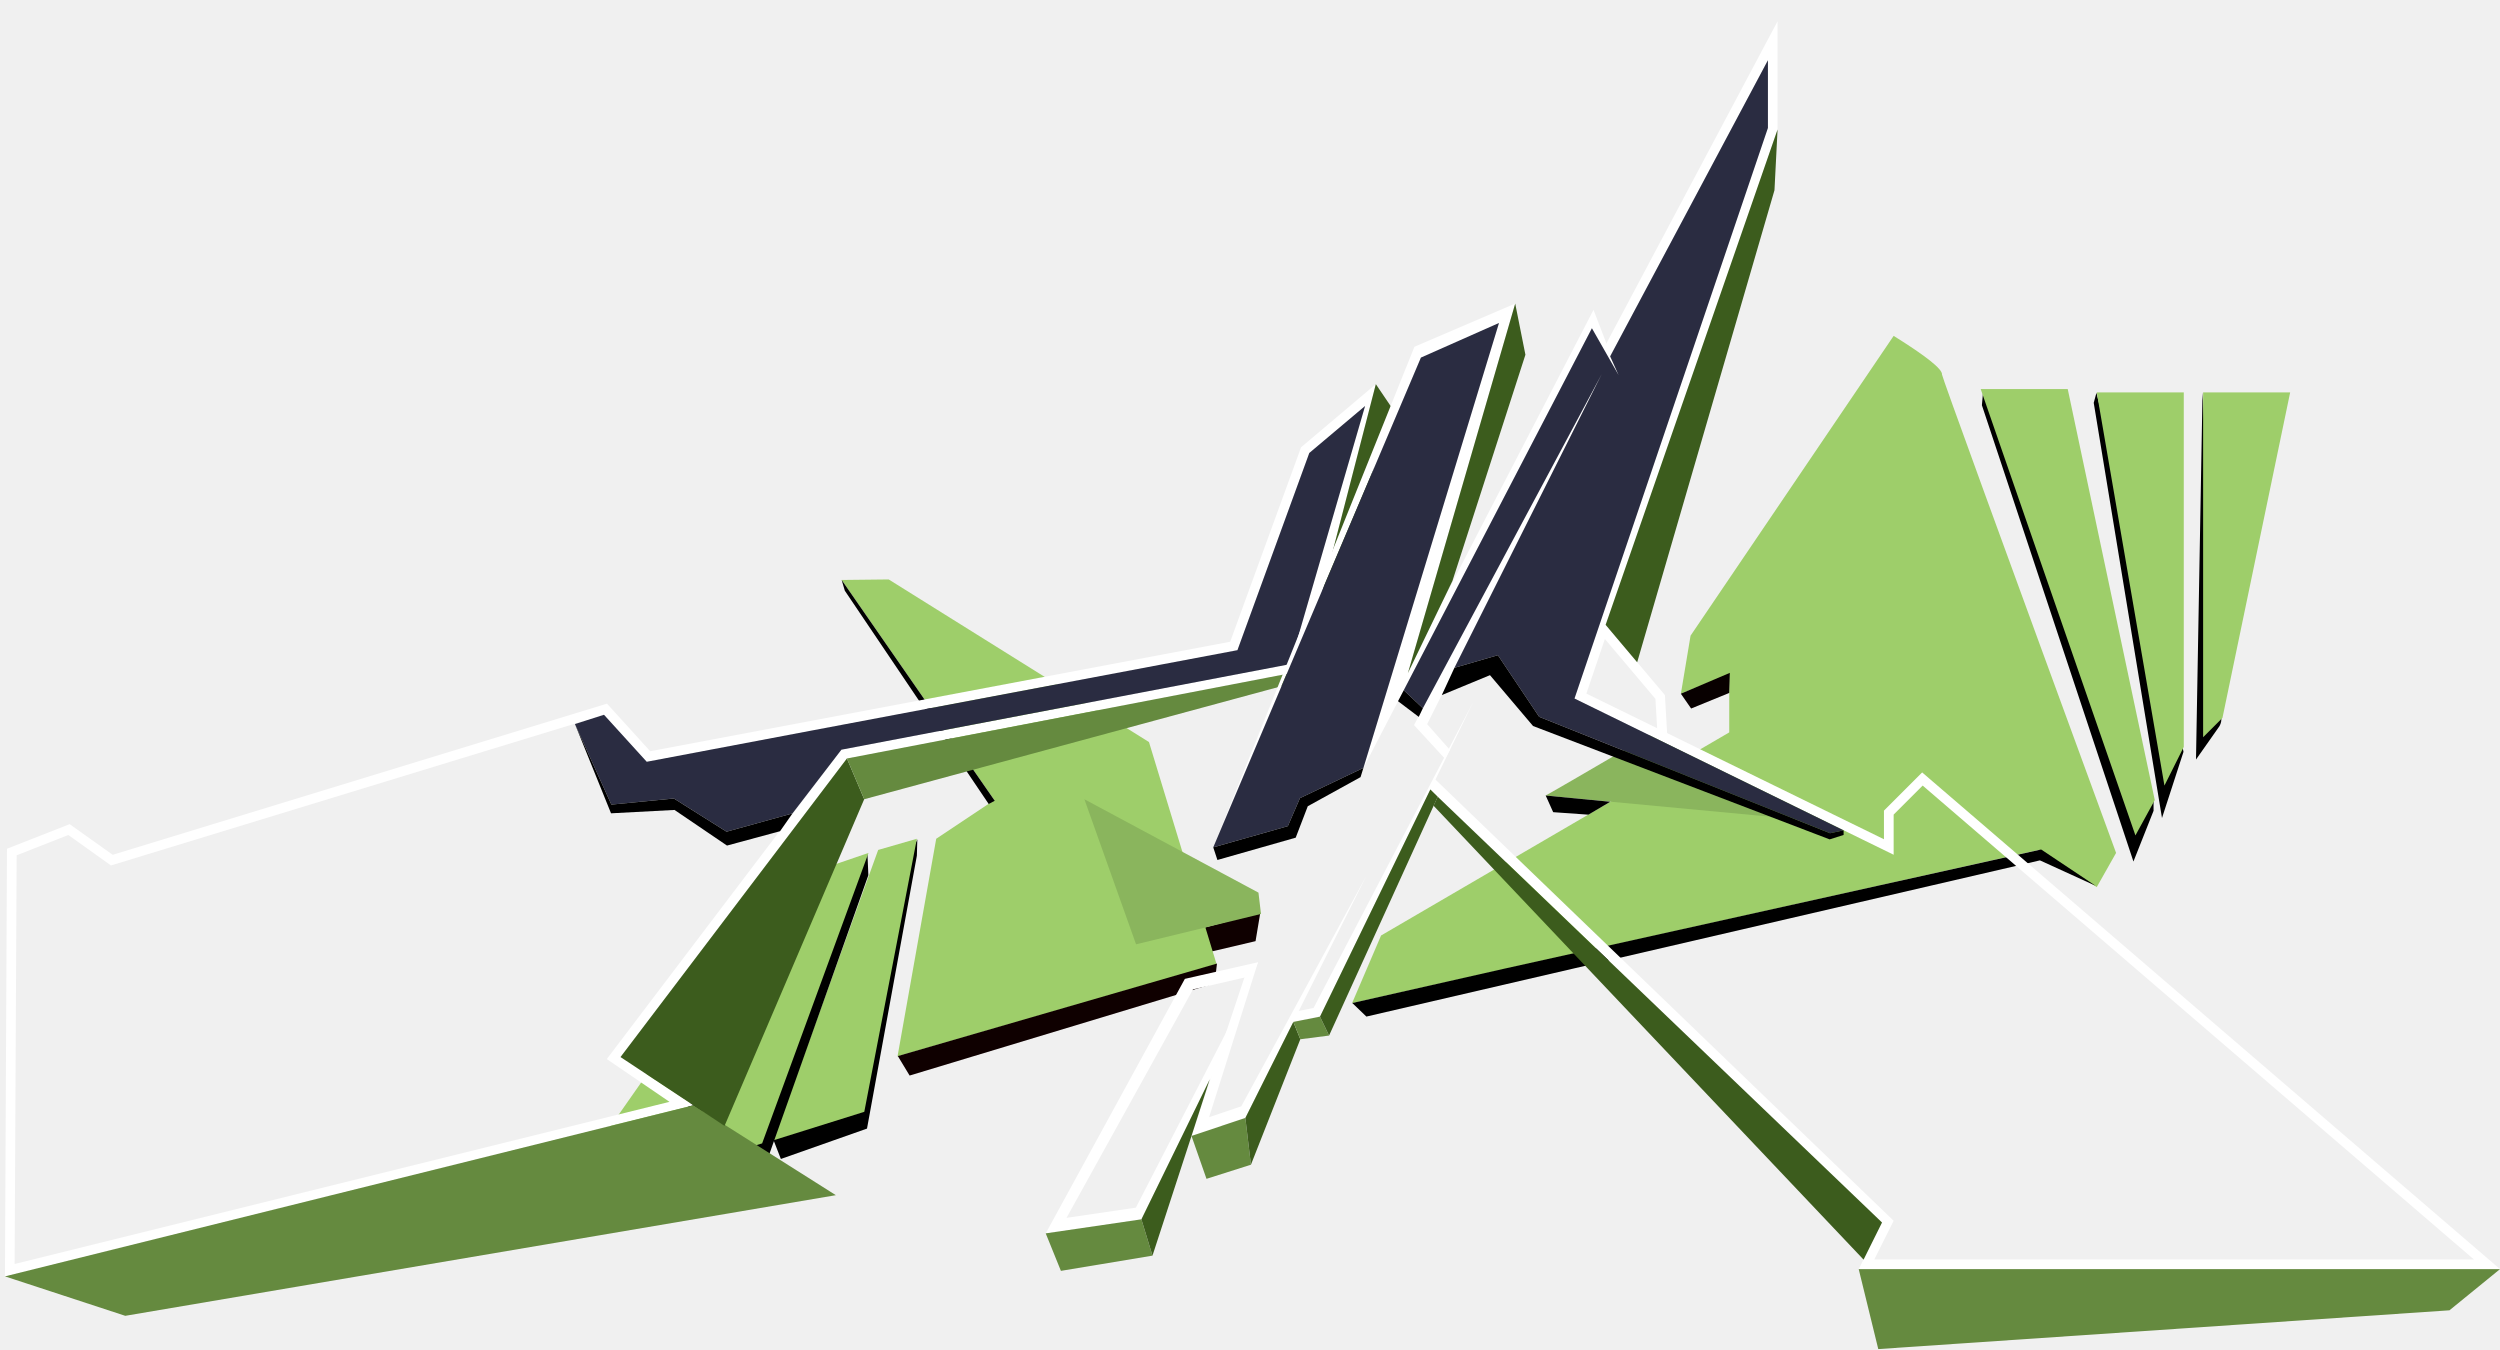
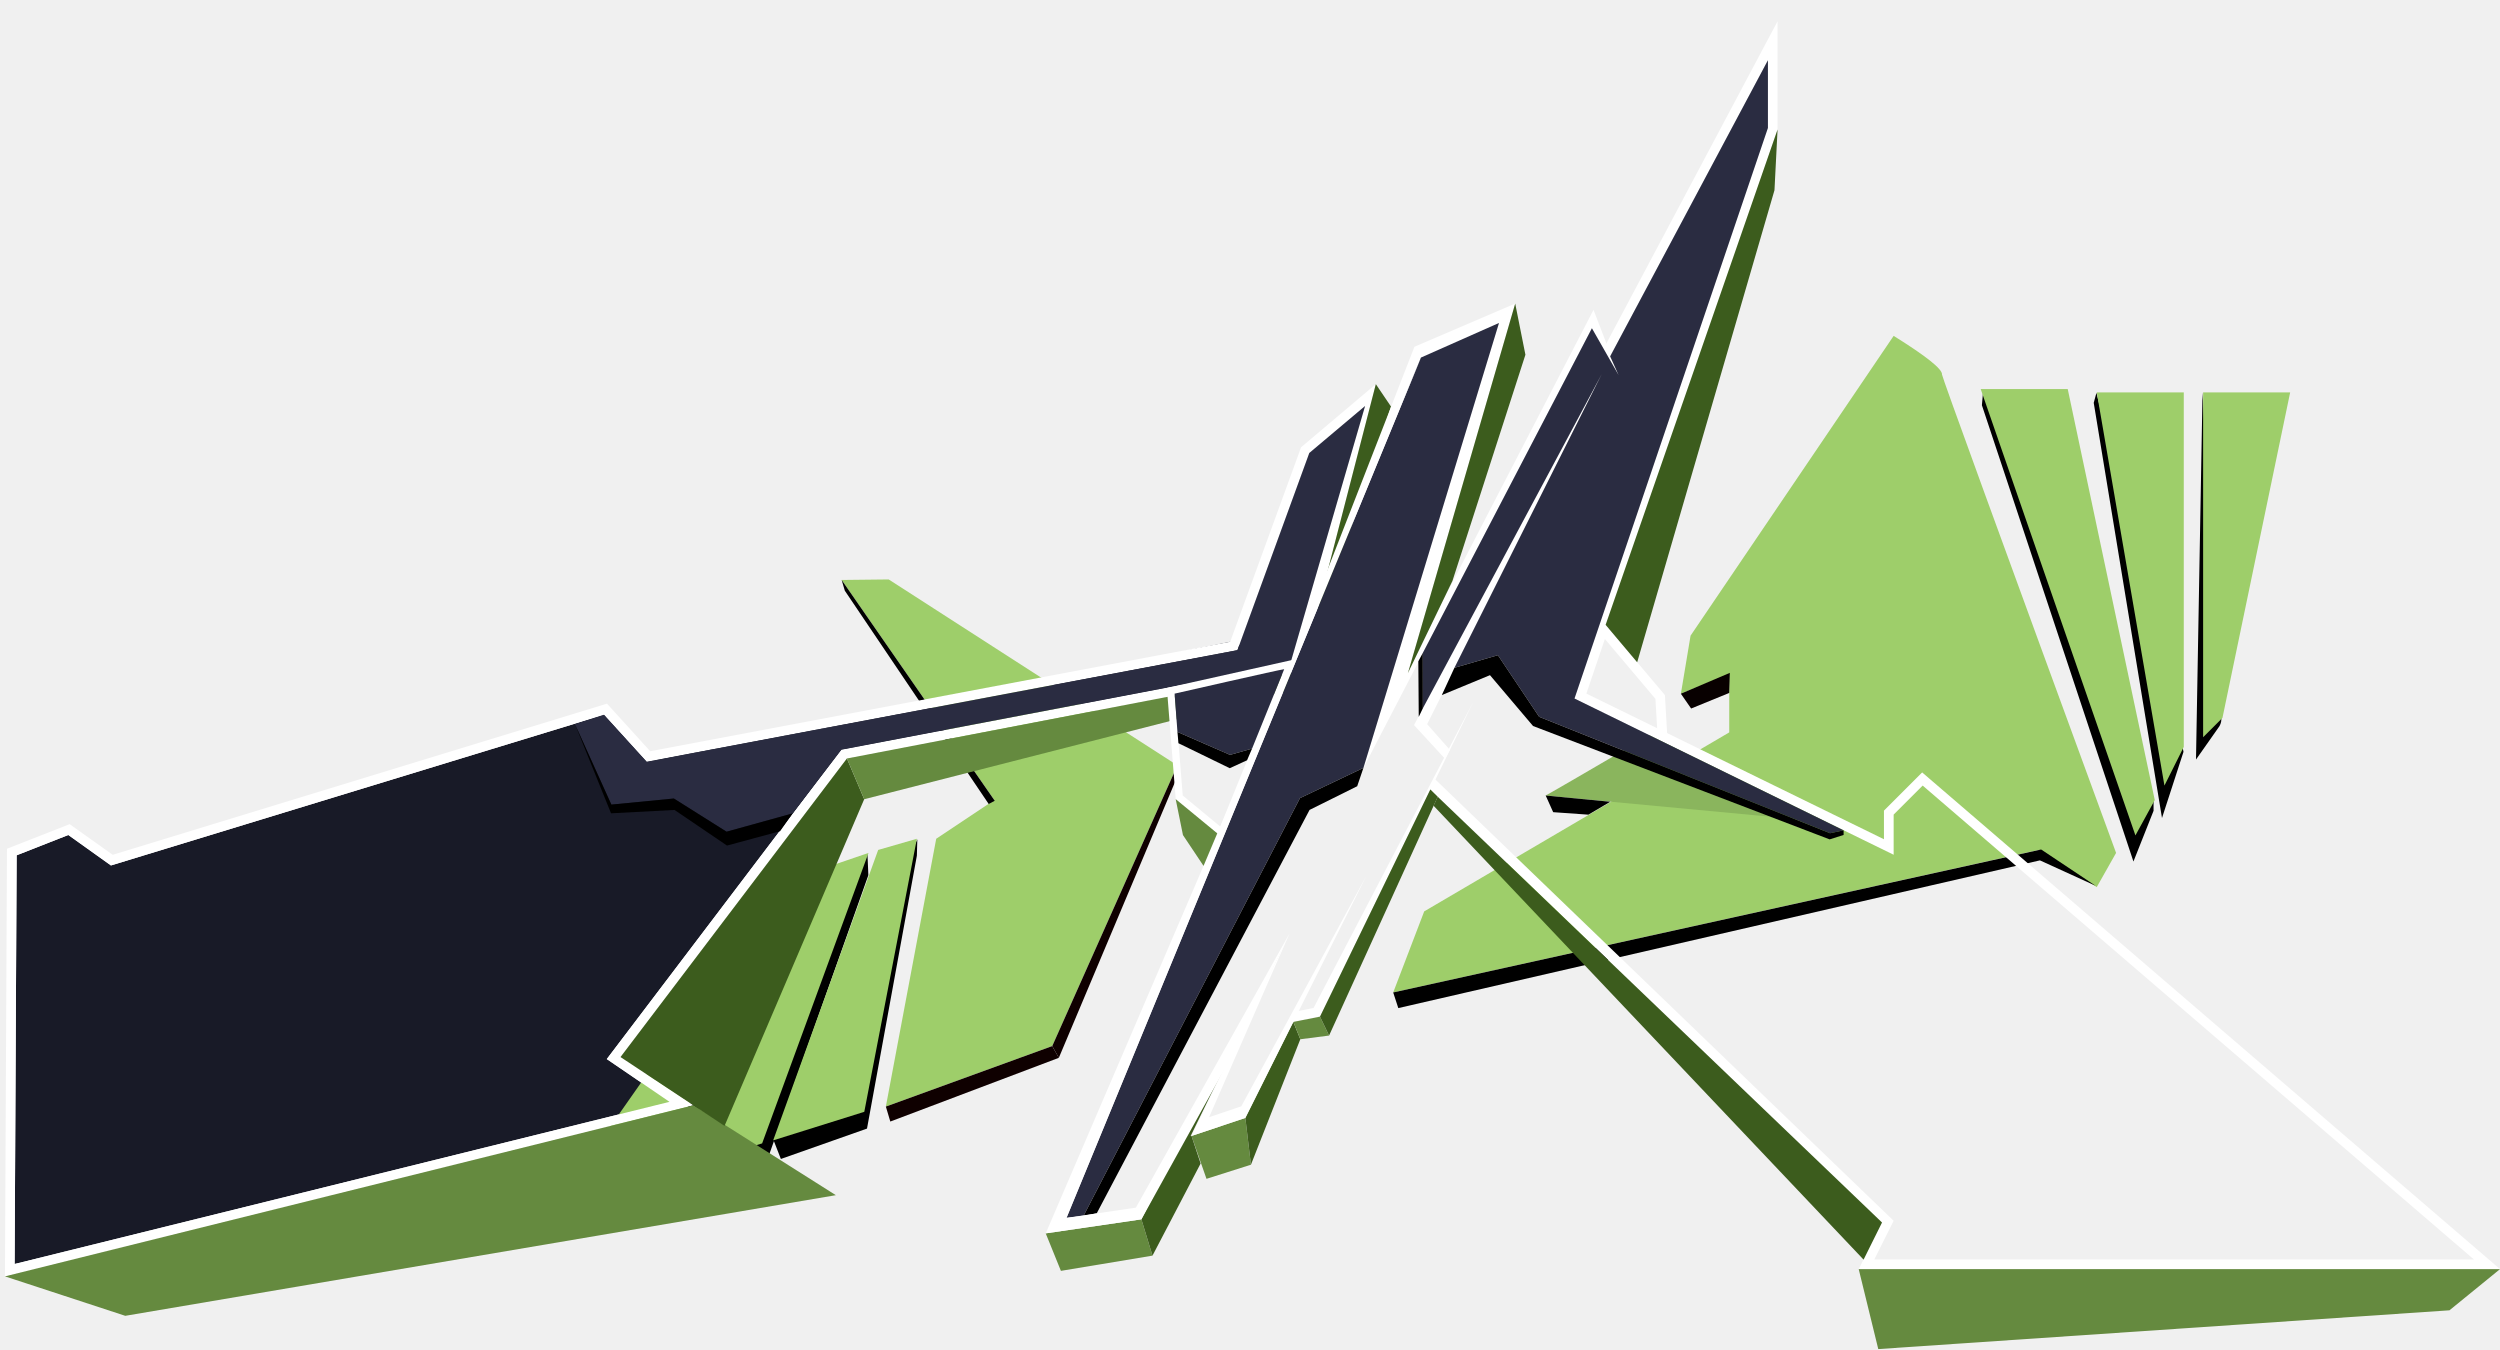
<svg xmlns="http://www.w3.org/2000/svg" style="isolation:isolate" viewBox="0 0 258.502 139.495" width="258.502pt" height="139.495pt" version="1.1" id="svg314">
  <defs id="defs195">
    <clipPath id="_clipPath_VL4lQNFTekCiBlrKs3lIcRmLPUe8LF3L">
      <rect width="257.7" height="131.15" id="rect192" x="0" y="0" />
    </clipPath>
  </defs>
  <g id="layer1" style="display:none" transform="translate(0.8019242,0.3488306)">
    <rect style="fill:#a0a0b1;fill-opacity:1;fill-rule:evenodd;stroke:none;stroke-width:0.775" id="rect421" width="258.503" height="140.241" x="-0.802" y="-0.349" />
+   </g>
+   <g id="layer10">
+     <path style="font-variation-settings:normal;opacity:1;vector-effect:none;fill:#181a27;fill-opacity:1;stroke:none;stroke-width:14.173;stroke-linecap:butt;stroke-linejoin:miter;stroke-miterlimit:4;stroke-dasharray:none;stroke-dashoffset:0;stroke-opacity:1;-inkscape-stroke:none;stop-color:#000000;stop-opacity:1" d="m 127.202,66.359 -60.33,12.41 -4.42,-4.86 -50.98,15.58 -4.41,-3.15 -5.34,2.1 -0.21,42.26 67.714,-16.767 -6.484,-4.423 24.26,-31.99 46.401,-8.846 z" id="path7377" />
  </g>
  <g clip-path="url(#_clipPath_VL4lQNFTekCiBlrKs3lIcRmLPUe8LF3L)" id="g312" transform="translate(0.8019242,0.3488306)">
    <clipPath id="_clipPath_2R05YMjZbD0UgsZZwA9G1NSyA91KCKEh">
      <rect x="0" y="0" width="257.7" height="131.15" fill="#ffffff" id="rect199" />
    </clipPath>
    <g clip-path="url(#_clipPath_2R05YMjZbD0UgsZZwA9G1NSyA91KCKEh)" id="g294">
      <g id="g292">
        <g id="g274">
          <g id="g272">
            <g id="g206" />
            <g id="g214" />
            <g id="g228" />
            <g id="g234" />
            <g id="g240" />
            <g id="g246" />
            <g id="g252" />
            <g id="g258" />
            <g id="g264" />
            <g id="g270" />
          </g>
        </g>
      </g>
    </g>
  </g>
-   <g id="layer4" style="display:inline" transform="translate(0.8019242,0.3488306)">
-     <path d="m 142.003,96.38 36,-21 v -6 l -5,2 1,-6 21,-31 q 5.083,3.167 5,4 -0.027,0.274 18,49.462 l -2,3.538 -6,-3.846 -71,15.846 z" fill="#9ece6a" id="path202" style="isolation:isolate" />
-     <path d="m 154.874,99.784 -15.848,3.58 1.458,1.402 69.644,-16.152 5.75,2.625 -5.625,-3.75 z" fill="#000000" id="path204" style="isolation:isolate" />
+   <g id="block4" style="display:inline" transform="translate(0.8019242,0.3488306)" ref="block1">
+     <path d="m 226.941,40.239 -0.675,37.949 2.425,-3.449 q 0.25,-0.437 0.187,-0.937 -0.062,-0.5 -1.937,-33.563 z" fill="#000000" id="path260" style="display:inline;isolation:isolate" />
+     <path d="M 227.003,40.227 V 75.88 l 2,-2 7,-33.653 z" fill="#9ece6a" id="path262" style="display:inline;isolation:isolate" />
+   </g>
+   <g id="block3" style="display:inline" transform="translate(0.8019242,0.3488306)" ref="block2">
+     <path d="m 215.972,40.27 -0.281,1.032 7.059,42.932 2.222,-6.839 -0.188,-1.031 z" fill="#000000" id="path254" style="display:inline;isolation:isolate" />
+     <path d="m 216.003,40.227 7,40.653 2,-4 V 40.227 Z" fill="#9ece6a" id="path256" style="display:inline;isolation:isolate" />
+   </g>
+   <g id="block2" style="display:inline" transform="translate(0.8019242,0.3488306)" ref="block3">
+     <path d="m 204.253,40.114 -0.125,1.438 q 15.505,46.697 15.669,47.182 l 2.081,-5.245 v -1.375 z" fill="#000000" id="path248" style="display:inline;isolation:isolate" />
+     <path d="m 204.003,39.88 16,46.154 2,-3.654 -9,-42.5 z" fill="#9ece6a" id="path250" style="display:inline;isolation:isolate" />
+   </g>
+   <g id="block1" style="display:inline" transform="translate(0.8019242,0.3488306)" ref="block4">
+     <path d="M 146.462,93.889 178.003,75.38 v -6 l -5,2 1,-6 21,-31 c 3.389,2.111 5.055,3.445 5,4 -0.018,0.183 5.982,16.67 18,49.462 l -2,3.538 -6,-3.846 -66.747,14.739 z" fill="#9ece6a" id="path202" style="isolation:isolate" />
+     <path d="m 143.256,102.273 0.527,1.616 66.345,-15.275 5.75,2.625 -5.625,-3.75 c -22.331,4.933 -66.997,14.784 -66.997,14.784 z" fill="#000000" id="path204" style="isolation:isolate" />
    <path d="m 169.825,75.638 q -10.737,6.278 -10.831,6.278 0.153,0.014 0.305,0.029 c 19.312,1.818 28.926,2.716 28.843,2.693 z" fill="#8ab55d" id="path266" style="isolation:isolate" />
    <path d="m 159.025,81.912 0.772,1.719 3.644,0.258 2.262,-1.336 z" fill="#000000" id="path288" style="isolation:isolate" />
    <path d="m 173,71.381 1.063,1.532 3.937,-1.61 0.063,-2.078 z" fill="#080000" id="path290" style="isolation:isolate" />
  </g>
-   <g id="layer2" style="display:inline" transform="translate(0.8019242,0.3488306)">
-     <path d="m 204.253,40.114 -0.125,1.438 q 15.505,46.697 15.669,47.182 l 2.081,-5.245 v -1.375 z" fill="#000000" id="path248" style="display:inline;isolation:isolate" />
-     <path d="m 204.003,39.88 16,46.154 2,-3.654 -9,-42.5 z" fill="#9ece6a" id="path250" style="display:inline;isolation:isolate" />
+   <g id="block8" style="display:inline" transform="translate(0.8019242,0.3488306)" ref="block5">
+     <path d="m 56.55,124.505 3.078,1.734 7.75,-2.906 15.82,-31.078 -0.257,-2.297 z" fill="#000000" id="path230" style="display:inline;isolation:isolate" />
+     <path d="m 83.003,89.88 -16.5,31.539 -10,3 23.5,-33.539 z" fill="#9ece6a" id="path232" style="display:inline;isolation:isolate" />
  </g>
-   <g id="layer3" style="display:inline" transform="translate(0.8019242,0.3488306)">
-     <path d="m 215.972,40.27 -0.281,1.032 7.059,42.932 2.222,-6.839 -0.188,-1.031 z" fill="#000000" id="path254" style="display:inline;isolation:isolate" />
-     <path d="m 216.003,40.227 7,40.653 2,-4 V 40.227 Z" fill="#9ece6a" id="path256" style="display:inline;isolation:isolate" />
+   <g id="block7" style="display:inline" transform="translate(0.8019242,0.3488306)" ref="block6">
+     <path d="m 68.081,120.848 1.36,2.016 9.046,-3.141 0.808,-2.276 9.692,-27.302 -0.093,-2.203 z" fill="#000000" id="path242" style="display:inline;isolation:isolate" />
+     <path d="m 89.003,87.842 -11,30.038 -10,3 16.32,-31.438 z" fill="#9ece6a" id="path244" style="display:inline;isolation:isolate" />
  </g>
-   <g id="layer5" style="display:inline" transform="translate(0.8019242,0.3488306)">
-     <path d="m 226.941,40.239 -0.675,37.949 2.425,-3.449 q 0.25,-0.437 0.187,-0.937 -0.062,-0.5 -1.937,-33.563 z" fill="#000000" id="path260" style="display:inline;isolation:isolate" />
-     <path d="M 227.003,40.227 V 75.88 l 2,-2 7,-33.653 z" fill="#9ece6a" id="path262" style="display:inline;isolation:isolate" />
-   </g>
-   <g id="layer6" style="display:inline" transform="translate(0.8019242,0.3488306)">
-     <path d="m 129.516,94.014 -0.493,2.953 -4.763,1.121 -0.51,-2.527 z" fill="#0f0000" id="path216" style="isolation:isolate" />
-     <path d="M 91.09,59.565 118.003,76.38 l 7,23 -33,9.5 4,-22.5 6,-4 -15.779,-22.76 z" fill="#9ece6a" id="path218" style="isolation:isolate" />
-     <path d="m 92.034,108.848 1.219,2.016 31.546,-9.541 0.234,-2.04 z" fill="#0f0000" id="path222" style="isolation:isolate" />
-     <path d="M 86.224,59.62 102.054,82.45 101.432,82.788 86.553,60.731 Z" fill="#000000" id="path224" style="isolation:isolate" />
-     <path d="m 116.667,97.294 12.919,-3.139 -0.262,-2.205 -18,-9.656 z" fill="#8ab55d" id="path268" style="isolation:isolate" />
-   </g>
-   <g id="layer10" style="display:inline" transform="translate(0.8019242,0.3488306)">
+   <g id="block6" style="display:inline" transform="translate(0.8019242,0.3488306)" ref="block7">
    <path d="m 79.191,117.567 0.75,1.922 8.906,-3.141 5.156,-28.218 0.047,-1.688 z" fill="#000000" id="path236" style="display:inline;isolation:isolate" />
    <path d="m 94.003,86.38 -5.437,28.234 -9.422,2.953 10.859,-30.033 z" fill="#9ece6a" id="path238" style="display:inline;isolation:isolate" />
  </g>
-   <g id="layer11" style="display:inline" transform="translate(0.8019242,0.3488306)">
-     <path d="m 68.081,120.848 1.36,2.016 9.046,-3.141 0.808,-2.276 9.692,-27.302 -0.093,-2.203 z" fill="#000000" id="path242" style="display:inline;isolation:isolate" />
-     <path d="m 89.003,87.842 -11,30.038 -10,3 16.32,-31.438 z" fill="#9ece6a" id="path244" style="display:inline;isolation:isolate" />
+   <g id="block5" style="display:inline" transform="translate(0.8019242,0.3488306)" ref="block8">
+     <path d="M 91.09,59.565 120.939,78.789 108,107.817 90.796,114.072 96.003,86.38 l 6,-4 -15.779,-22.76 z" fill="#9ece6a" id="path218" style="isolation:isolate" />
+     <path d="m 90.796,114.072 0.461,1.548 17.425,-6.588 -0.682,-1.215 z" fill="#0f0000" id="path222" style="isolation:isolate" />
+     <path d="M 86.224,59.62 102.054,82.45 101.432,82.788 86.553,60.731 Z" fill="#000000" id="path224" style="isolation:isolate" />
+     <path style="fill:#0f0000;fill-opacity:1;stroke:none;stroke-width:0.75px;stroke-linecap:butt;stroke-linejoin:miter;stroke-opacity:1" d="m 108,107.817 c 0,0 12.939,-29.028 12.939,-29.028 l 0.046,1.038 -12.303,29.205 z" id="path17874" />
  </g>
-   <g id="layer12" style="display:inline" transform="translate(0.8019242,0.3488306)">
-     <path d="m 56.55,124.505 3.078,1.734 7.75,-2.906 15.82,-31.078 -0.257,-2.297 z" fill="#000000" id="path230" style="display:inline;isolation:isolate" />
-     <path d="m 83.003,89.88 -16.5,31.539 -10,3 23.5,-33.539 z" fill="#9ece6a" id="path232" style="display:inline;isolation:isolate" />
-   </g>
-   <g id="layer7" style="display:inline" transform="translate(0.8019242,0.3488306)">
+   <g id="block9" style="display:inline" transform="translate(0.8019242,0.3488306)" ref="M_left">
    <path d="m 132.601,68.324 1.199,0.711 L 86.77,78.08 63.36,108.95 70.928,113.932 -0.29,131.63 -0.08,87.41 6.4,84.87 l 4.45,3.17 51.11,-15.63 4.47,4.92 59.97,-11.32 7.33,-20.11 7.73,-6.53 -7.659,29.665 -1.199,-0.711 L 140.35,41.63 134.58,46.49 127.15,66.88 66.07,78.42 61.65,73.56 10.67,89.14 6.26,85.99 0.92,88.09 0.71,130.35 68.424,113.583 61.94,109.16 86.2,77.17 Z" fill="#ffffff" id="path308" style="isolation:isolate" />
    <path style="display:inline;isolation:isolate;fill:#658a3f;fill-opacity:1;stroke:none;stroke-width:0.75px;stroke-linecap:butt;stroke-linejoin:miter;stroke-opacity:1" d="m -0.29,131.63 12.442,4.078 73.472,-12.474 -14.696,-9.302 z" id="path24700" />
    <path style="display:inline;isolation:isolate;fill:#3c5c1d;fill-opacity:1;stroke:none;stroke-width:0.75px;stroke-linecap:butt;stroke-linejoin:miter;stroke-opacity:0.971" d="M 74.117,116.071 88.557,82.293 86.77,78.08 63.36,108.95 Z" id="path25252" />
-     <path style="display:inline;isolation:isolate;fill:#658a3f;fill-opacity:1;stroke:none;stroke-width:0.75px;stroke-linecap:butt;stroke-linejoin:miter;stroke-opacity:1" d="m 88.557,82.293 46.551,-12.611 -1.308,-0.646 -47.031,9.045 z" id="path25254" />
-     <path style="display:inline;isolation:isolate;fill:#3c5c1d;fill-opacity:1;stroke:none;stroke-width:0.75px;stroke-linecap:butt;stroke-linejoin:miter;stroke-opacity:1" d="m 142.262,39.719 1.569,2.32 -7.92,27.992 -1.308,-0.646 z" id="path102660" transform="translate(-0.8019242,-0.3488306)" />
+     <path style="display:inline;isolation:isolate;fill:#658a3f;fill-opacity:1;stroke:none;stroke-width:0.75px;stroke-linecap:butt;stroke-linejoin:miter;stroke-opacity:1" d="m 88.557,82.293 44.897,-11.478 0.346,-1.779 -47.031,9.045 z" id="path25254" />
+     <path style="display:inline;isolation:isolate;fill:#3c5c1d;fill-opacity:1;stroke:none;stroke-width:0.75px;stroke-linecap:butt;stroke-linejoin:miter;stroke-opacity:1" d="m 142.262,39.719 1.569,2.32 -9.574,29.125 0.346,-1.779 z" id="path102660" transform="translate(-0.8019242,-0.3488306)" />
    <path style="fill:#2a2c41;fill-opacity:1;stroke:none;stroke-width:0.75px;stroke-linecap:butt;stroke-linejoin:miter;stroke-opacity:1" d="m 127.15,66.88 7.43,-20.39 5.77,-4.86 -7.749,26.694 -46.401,8.846 -5.06,6.59 -6.816,1.889 -5.449,-3.432 -6.461,0.629 L 58.647,74.518 61.65,73.56 l 4.42,4.86 17.016,-3.222 z" id="path14922" />
    <path style="fill:#000000;fill-opacity:1;stroke:none;stroke-width:0.75px;stroke-linecap:butt;stroke-linejoin:miter;stroke-opacity:1" d="m 58.647,74.518 3.766,8.329 6.461,-0.629 5.449,3.432 6.816,-1.889 -1.283,1.838 -5.486,1.485 -5.426,-3.684 -6.565,0.348 z" id="path16710" />
  </g>
-   <g id="layer8" style="display:inline" transform="translate(0.8019242,0.3488306)">
+   <g id="block10" style="display:inline" transform="translate(0.8019242,0.3488306)" ref="M_right">
    <path d="m 147.516,80.156 47.487,45.724 -2,4 h 62 l -57,-49 -3,3 v 4.154 l -33,-16.154 20,-59 v -7 L 165.688,36.5 165.25,35.25 183,1.85 V 13.04 L 163.23,71.37 194,86.43 v -2.96 l 3.95,-3.95 20.873,17.942 38.877,33.418 h -66.31 l 2.41,-4.82 -46.706,-44.779 z" fill="#ffffff" id="path208" style="isolation:isolate" />
    <path d="m 149.122,77.19 -2.356,-2.659 18.047,-36.187 -19.407,36.281 3.212,3.488 z" fill="#ffffff" id="path210" style="isolation:isolate" />
    <path d="m 133.43,104.198 1.589,-0.318 16.54,-31.698 -15.873,32.588 -2.878,0.575 z" fill="#ffffff" id="path278" style="isolation:isolate" />
-     <path d="m 140.484,90.211 -12.515,25.031 -5.569,1.868 5.58,-16.71 1.297,-1.254 -5.058,16.026 3.328,-1.125 z" fill="#ffffff" id="path296" style="isolation:isolate" />
-     <path d="m 125.308,85.622 20.144,-50.115 10.419,-4.468 -11.098,38.219 -4.596,9.795 L 154.195,33.047 l -8.07,3.578 z" fill="#ffffff" id="path298" style="isolation:isolate" />
-     <path d="m 126.352,105.68 -0.844,3.234 -8.289,16.817 -9.893,1.451 14.387,-26.315 7.564,-1.721 -0.605,1.401 -6.117,1.406 -13.078,23.625 7.171,-1.055 z" fill="#ffffff" id="path300" style="isolation:isolate" />
+     <path d="M 128.37,79.349 145.452,35.507 155.871,31.039 144.773,69.258 140.177,79.053 154.195,33.047 l -8.07,3.578 z" fill="#ffffff" id="path298" style="isolation:isolate" />
    <path d="m 164.78,65.29 -0.32,-0.38 0.76,-0.65 0.33,0.39 5.8,6.87 0.22,3.76 0.03,0.49 -1,0.06 -0.03,-0.5 -0.2,-3.42 z" fill="#ffffff" id="path306" style="isolation:isolate" />
    <path d="m 142,74.125 21.969,-42.437 2.594,6.75 -2.761,-4.846 -23.625,45.461 z" fill="#ffffff" id="path276" style="isolation:isolate" />
    <path style="display:inline;isolation:isolate;fill:#3c5c1d;fill-opacity:1;stroke:none;stroke-width:0.75px;stroke-linecap:butt;stroke-linejoin:miter;stroke-opacity:1" d="m 183.802,13.389 -0.32,6.28 -14.197,48.81 -3.263,-3.871 z" id="path94622" transform="translate(-0.8019242,-0.3488306)" />
    <path style="display:inline;isolation:isolate;fill:#658a3f;fill-opacity:1;stroke:none;stroke-width:0.75px;stroke-linecap:butt;stroke-linejoin:miter;stroke-opacity:1" d="m 258.502,131.229 -5.226,4.258 -59.062,4.008 -2.022,-8.266 z" id="path68566" transform="translate(-0.8019242,-0.3488306)" />
    <path style="display:inline;isolation:isolate;fill:#3c5c1d;fill-opacity:1;stroke:none;stroke-width:0.75px;stroke-linecap:butt;stroke-linejoin:miter;stroke-opacity:1" d="m 148.661,82.385 45.94,44.024 -1.906,3.837 -44.465,-46.934 z" id="path72600" transform="translate(-0.8019242,-0.3488306)" />
    <path style="display:inline;isolation:isolate;fill:#3c5c1d;fill-opacity:1;stroke:none;stroke-width:0.75px;stroke-linecap:butt;stroke-linejoin:miter;stroke-opacity:1" d="m 156.673,31.388 -11.098,38.219 4.61,-9.545 7.544,-23.381 z" id="path68384" transform="translate(-0.8019242,-0.3488306)" />
    <path style="display:inline;isolation:isolate;fill:#658a3f;fill-opacity:1;stroke:none;stroke-width:0.75px;stroke-linecap:butt;stroke-linejoin:miter;stroke-opacity:1" d="m 108.128,127.531 1.57,3.877 9.47,-1.573 -1.147,-3.755 z" id="path46914" transform="translate(-0.8019242,-0.3488306)" />
-     <path style="display:inline;isolation:isolate;fill:#3c5c1d;fill-opacity:1;stroke:none;stroke-width:0.75px;stroke-linecap:butt;stroke-linejoin:miter;stroke-opacity:1" d="m 119.168,129.834 4.034,-12.376 v 0 l 1.889,-5.861 -7.07,14.482 z" id="path51124" transform="translate(-0.8019242,-0.3488306)" />
    <path style="display:inline;isolation:isolate;fill:#658a3f;fill-opacity:1;stroke:none;stroke-width:0.75px;stroke-linecap:butt;stroke-linejoin:miter;stroke-opacity:1" d="m 123.202,117.459 1.55,4.433 4.597,-1.46 -0.578,-4.84 z" id="path54417" transform="translate(-0.8019242,-0.3488306)" />
    <path style="display:inline;isolation:isolate;fill:#3c5c1d;fill-opacity:1;stroke:none;stroke-width:0.75px;stroke-linecap:butt;stroke-linejoin:miter;stroke-opacity:1" d="m 128.771,115.591 4.959,-9.923 0.722,1.793 -5.104,12.97 z" id="path58189" transform="translate(-0.8019242,-0.3488306)" />
    <path style="display:inline;isolation:isolate;fill:#658a3f;fill-opacity:1;stroke:none;stroke-width:0.75px;stroke-linecap:butt;stroke-linejoin:miter;stroke-opacity:1" d="m 133.73,105.668 0.722,1.793 2.975,-0.384 -0.94,-1.958 z" id="path62263" transform="translate(-0.8019242,-0.3488306)" />
    <path style="display:inline;isolation:isolate;fill:#3c5c1d;fill-opacity:1;stroke:none;stroke-width:0.75px;stroke-linecap:butt;stroke-linejoin:miter;stroke-opacity:1" d="m 136.488,105.119 11.408,-23.489 0.766,0.755 -11.234,24.692 z" id="path65322" transform="translate(-0.8019242,-0.3488306)" />
-     <path style="fill:#2a2c41;fill-opacity:1;stroke:none;stroke-width:0.75px;stroke-linecap:butt;stroke-linejoin:miter;stroke-opacity:1" d="m 146.125,36.625 8.07,-3.578 -14.018,46.006 -6.559,3.124 -1.255,2.899 -7.715,2.191 c 0,0 14.079,-33.234 21.476,-50.643 z" id="path9034" />
-     <path style="fill:#000000;fill-opacity:1;stroke:none;stroke-width:0.75px;stroke-linecap:butt;stroke-linejoin:miter;stroke-opacity:1" d="m 124.649,87.268 0.43,1.306 8.095,-2.306 1.249,-3.251 5.457,-3.01 0.296,-0.954 -6.559,3.124 -1.255,2.899 z" id="path12512" />
-     <path style="fill:#2a2c41;fill-opacity:1;stroke:none;stroke-width:0.75px;stroke-linecap:butt;stroke-linejoin:miter;stroke-opacity:1" d="M 166.563,38.438 165.688,36.5 182.003,5.88 v 7 l -20,59 27.825,13.629 -1.408,0.3 -30.075,-12.04 -4.265,-6.37 -4.494,1.302 L 164.813,38.344 146.323,72.884 144.347,71.023 163.802,33.592 Z" id="path22020" />
+     <path style="fill:#2a2c41;fill-opacity:1;stroke:none;stroke-width:0.75px;stroke-linecap:butt;stroke-linejoin:miter;stroke-opacity:1" d="m 146.125,36.625 8.07,-3.578 -14.018,46.006 -6.559,3.124 -22.37,43.172 -1.771,0.229 z" id="path9034" />
+     <path style="fill:#000000;fill-opacity:1;stroke:none;stroke-width:0.75px;stroke-linecap:butt;stroke-linejoin:miter;stroke-opacity:1" d="m 111.248,125.349 1.356,-0.246 22.004,-41.706 4.925,-2.448 0.644,-1.896 -6.559,3.124 z" id="path12512" />
+     <path style="fill:#2a2c41;fill-opacity:1;stroke:none;stroke-width:0.75px;stroke-linecap:butt;stroke-linejoin:miter;stroke-opacity:1" d="M 166.563,38.438 165.688,36.5 182.003,5.88 v 7 l -20,59 27.825,13.629 -1.408,0.3 -30.075,-12.04 -4.265,-6.37 -4.494,1.302 L 164.813,38.344 146.323,72.884 146.316,67.166 163.802,33.592 Z" id="path22020" />
    <path style="fill:#000000;fill-opacity:1;stroke:none;stroke-width:0.75px;stroke-linecap:butt;stroke-linejoin:miter;stroke-opacity:1" d="m 148.284,71.521 1.302,-2.82 4.494,-1.302 4.265,6.37 30.075,12.04 1.408,-0.3 v 0 l -1.5e-4,0.477 -1.442,0.458 -30.67,-11.723 -4.453,-5.257 z" id="path28971" />
-     <path style="fill:#000000;fill-opacity:1;stroke:none;stroke-width:0.75px;stroke-linecap:butt;stroke-linejoin:miter;stroke-opacity:1" d="m 144.347,71.023 -0.593,1.133 2.143,1.62 0.426,-0.892 z" id="path36474" />
+     <path style="fill:#000000;fill-opacity:1;stroke:none;stroke-width:0.75px;stroke-linecap:butt;stroke-linejoin:miter;stroke-opacity:1" d="m 146.316,67.166 -0.462,0.868 0.043,5.742 0.426,-0.892 z" id="path36474" />
+     <path style="display:inline;isolation:isolate;fill:#3c5c1d;fill-opacity:1;stroke:none;stroke-width:0.75px;stroke-linecap:butt;stroke-linejoin:miter;stroke-opacity:1" d="m 119.168,129.834 4.977,-9.525 -0.943,-2.851 -0.092,0.01 9.339,-19.182 -14.428,27.793 z" id="path51124" transform="translate(-0.8019242,-0.3488306)" />
+     <path d="m 140.484,90.211 -12.515,25.031 -5.569,1.868 10.136,-20.941 v 0 L 124.219,115.172 l 3.328,-1.125 z" fill="#ffffff" id="path296" style="isolation:isolate" />
+     <path d="m 132.536,96.169 v 0 L 126.469,109.012 117.219,125.731 107.326,127.182 132.601,68.324 146.125,36.625 l -36.648,88.953 7.171,-1.055 z" fill="#ffffff" id="path300" style="isolation:isolate" />
+     <path style="color:#000000;fill:#ffffff;-inkscape-stroke:none" d="m 133.219,67.803 -0.699,0.156 -12.668,2.826 0.918,11.494 3.994,3.307 0.854,0.663 z m -1.234,1.043 -6.611,16.273 -0.131,-0.109 -3.75,-3.105 L 120.652,71.375 Z" id="path23708" />
+     <path style="fill:#2a2c41;fill-opacity:1;stroke:none;stroke-width:0.75px;stroke-linecap:butt;stroke-linejoin:miter;stroke-opacity:1" d="m 131.984,68.846 c -0.27,0 -11.332,2.529 -11.332,2.529 l 0.296,3.961 5.435,2.371 2.277,-0.648 z" id="path24120" />
+     <path style="fill:#000000;fill-opacity:1;stroke:none;stroke-width:0.75px;stroke-linecap:butt;stroke-linejoin:miter;stroke-opacity:1" d="m 120.948,75.336 5.435,2.371 2.277,-0.648 -0.517,1.205 -1.788,0.82 -5.305,-2.583 z" id="path32756" />
+     <path style="fill:#658a3f;fill-opacity:1;stroke:none;stroke-width:0.75px;stroke-linecap:butt;stroke-linejoin:miter;stroke-opacity:1" d="m 120.764,82.282 0.752,3.714 2.128,3.187 1.417,-3.363 z" id="path33282" />
  </g>
</svg>
